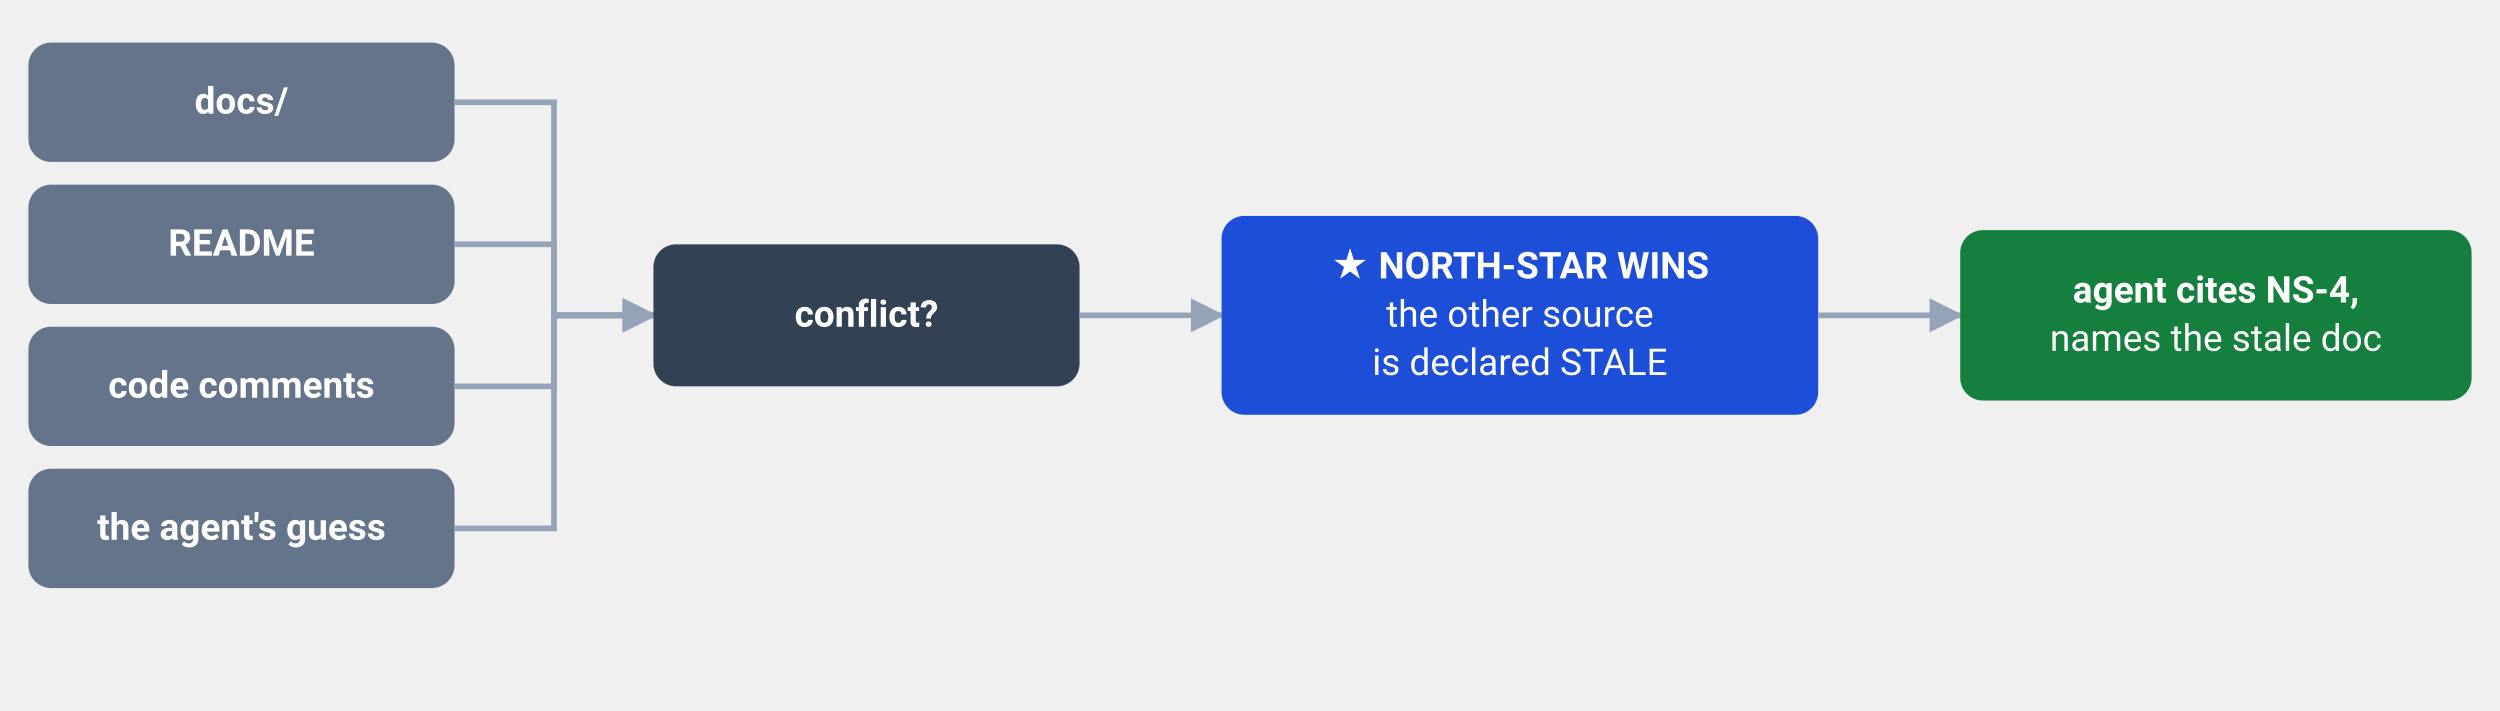
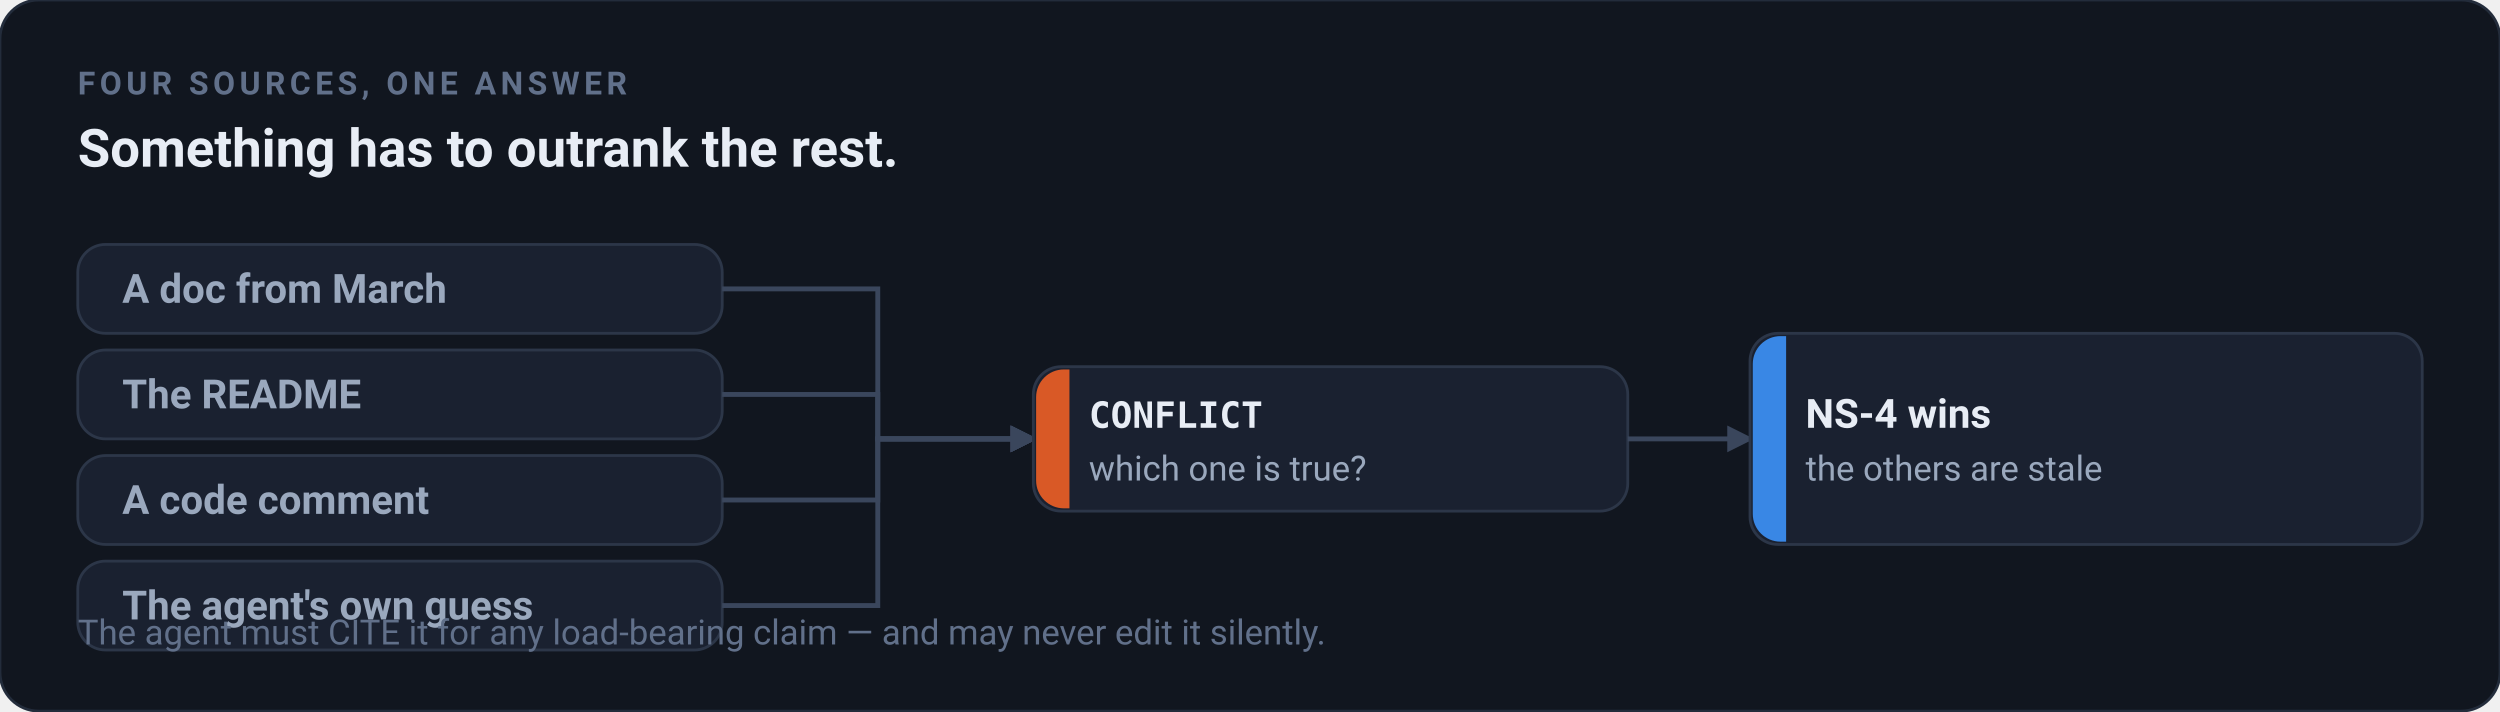
- <svg xmlns="http://www.w3.org/2000/svg" viewBox="0 0 880 250" width="880" height="250" role="img">
+ <svg xmlns="http://www.w3.org/2000/svg" viewBox="0 0 900 256" width="900" height="256" role="img" aria-label="Docs, README, comments and the agent's own guess conflict; the numbered north-star wins and the others are declared stale.">
  <defs>
-     <marker id="a" viewBox="0 0 10 10" refX="9" refY="5" markerWidth="6" markerHeight="6" orient="auto-start-reverse">
-       <path d="M0 0 L10 5 L0 10 z" fill="#94a3b8" />
+     <marker id="ar" viewBox="0 0 10 10" refX="8.5" refY="5" markerWidth="5.5" markerHeight="5.5" orient="auto-start-reverse">
+       <path d="M0 0 L10 5 L0 10 z" fill="#3a465c" />
    </marker>
  </defs>
-   <rect x="10" y="15" width="150" height="42" rx="8" fill="#64748b" />
-   <text x="85" y="40" font-family="-apple-system,BlinkMacSystemFont,'Segoe UI',Roboto,sans-serif" font-size="13" font-weight="600" fill="#fff" text-anchor="middle">docs/</text>
-   <rect x="10" y="65" width="150" height="42" rx="8" fill="#64748b" />
-   <text x="85" y="90" font-family="-apple-system,BlinkMacSystemFont,'Segoe UI',Roboto,sans-serif" font-size="13" font-weight="600" fill="#fff" text-anchor="middle">README</text>
-   <rect x="10" y="115" width="150" height="42" rx="8" fill="#64748b" />
-   <text x="85" y="140" font-family="-apple-system,BlinkMacSystemFont,'Segoe UI',Roboto,sans-serif" font-size="13" font-weight="600" fill="#fff" text-anchor="middle">code comments</text>
-   <rect x="10" y="165" width="150" height="42" rx="8" fill="#64748b" />
-   <text x="85" y="190" font-family="-apple-system,BlinkMacSystemFont,'Segoe UI',Roboto,sans-serif" font-size="13" font-weight="600" fill="#fff" text-anchor="middle">the agent's guess</text>
-   <path d="M160 36 H195 V111 H230" stroke="#94a3b8" stroke-width="2" fill="none" marker-end="url(#a)" />
-   <path d="M160 86 H195 V111 H230" stroke="#94a3b8" stroke-width="2" fill="none" marker-end="url(#a)" />
-   <path d="M160 136 H195 V111 H230" stroke="#94a3b8" stroke-width="2" fill="none" marker-end="url(#a)" />
-   <path d="M160 186 H195 V111 H230" stroke="#94a3b8" stroke-width="2" fill="none" marker-end="url(#a)" />
-   <rect x="230" y="86" width="150" height="50" rx="8" fill="#334155" />
-   <text x="305" y="115" font-family="-apple-system,BlinkMacSystemFont,'Segoe UI',Roboto,sans-serif" font-size="13" font-weight="600" fill="#fff" text-anchor="middle">conflict?</text>
-   <path d="M380 111 L430 111" stroke="#94a3b8" stroke-width="2" fill="none" marker-end="url(#a)" />
-   <rect x="430" y="76" width="210" height="70" rx="8" fill="#1d4ed8" />
-   <text x="535" y="98" font-family="-apple-system,BlinkMacSystemFont,'Segoe UI',Roboto,sans-serif" font-size="13" font-weight="600" fill="#fff" text-anchor="middle">★  NORTH-STAR WINS</text>
-   <text x="535" y="115" font-family="-apple-system,BlinkMacSystemFont,'Segoe UI',Roboto,sans-serif" font-size="13" font-weight="400" fill="#fff" text-anchor="middle">the other source</text>
-   <text x="535" y="132" font-family="-apple-system,BlinkMacSystemFont,'Segoe UI',Roboto,sans-serif" font-size="13" font-weight="400" fill="#fff" text-anchor="middle">is declared STALE</text>
-   <path d="M640 111 L690 111" stroke="#94a3b8" stroke-width="2" fill="none" marker-end="url(#a)" />
-   <rect x="690" y="81" width="180" height="60" rx="8" fill="#15803d" />
-   <text x="780" y="106.5" font-family="-apple-system,BlinkMacSystemFont,'Segoe UI',Roboto,sans-serif" font-size="13" font-weight="600" fill="#fff" text-anchor="middle">agent cites NS-4,</text>
-   <text x="780" y="123.5" font-family="-apple-system,BlinkMacSystemFont,'Segoe UI',Roboto,sans-serif" font-size="13" font-weight="400" fill="#fff" text-anchor="middle">names the stale doc</text>
+   <rect width="900" height="256" rx="14" fill="#11161f" stroke="#232c3b" />
+   <text x="28" y="34" font-family="ui-sans-serif,-apple-system,BlinkMacSystemFont,'Segoe UI',Roboto,'Helvetica Neue',sans-serif" font-size="11.5" font-weight="600" letter-spacing="1.6" fill="#61708a">FOUR SOURCES, ONE ANSWER</text>
+   <text x="28" y="60" font-family="ui-sans-serif,-apple-system,BlinkMacSystemFont,'Segoe UI',Roboto,'Helvetica Neue',sans-serif" font-size="19" font-weight="650" fill="#e8edf5">Something has to outrank the rest.</text>
+   <rect x="28" y="88" width="232" height="32" rx="10" fill="#1a2130" stroke="#2c3648" />
+   <text x="44" y="109" font-family="ui-sans-serif,-apple-system,BlinkMacSystemFont,'Segoe UI',Roboto,'Helvetica Neue',sans-serif" font-size="14.5" font-weight="600" fill="#9aa8bd">A doc from March</text>
+   <rect x="28" y="126" width="232" height="32" rx="10" fill="#1a2130" stroke="#2c3648" />
+   <text x="44" y="147" font-family="ui-sans-serif,-apple-system,BlinkMacSystemFont,'Segoe UI',Roboto,'Helvetica Neue',sans-serif" font-size="14.5" font-weight="600" fill="#9aa8bd">The README</text>
+   <rect x="28" y="164" width="232" height="32" rx="10" fill="#1a2130" stroke="#2c3648" />
+   <text x="44" y="185" font-family="ui-sans-serif,-apple-system,BlinkMacSystemFont,'Segoe UI',Roboto,'Helvetica Neue',sans-serif" font-size="14.5" font-weight="600" fill="#9aa8bd">A code comment</text>
+   <rect x="28" y="202" width="232" height="32" rx="10" fill="#1a2130" stroke="#2c3648" />
+   <text x="44" y="223" font-family="ui-sans-serif,-apple-system,BlinkMacSystemFont,'Segoe UI',Roboto,'Helvetica Neue',sans-serif" font-size="14.5" font-weight="600" fill="#9aa8bd">The agent's own guess</text>
+   <path d="M260 104 H316 V158 H372" fill="none" stroke="#3a465c" stroke-width="1.75" marker-end="url(#ar)" />
+   <path d="M260 142 H316 V158 H372" fill="none" stroke="#3a465c" stroke-width="1.75" marker-end="url(#ar)" />
+   <path d="M260 180 H316 V158 H372" fill="none" stroke="#3a465c" stroke-width="1.75" marker-end="url(#ar)" />
+   <path d="M260 218 H316 V158 H372" fill="none" stroke="#3a465c" stroke-width="1.75" marker-end="url(#ar)" />
+   <rect x="372" y="132" width="214" height="52" rx="10" fill="#1a2130" stroke="#2c3648" />
+   <path d="M373 143 a10 10 0 0 1 10 -10 h2 v50 h-2 a10 10 0 0 1 -10 -10 z" fill="#d95926" />
+   <text x="392" y="154" font-family="ui-monospace,SFMono-Regular,Menlo,Consolas,monospace" font-size="13" font-weight="600" fill="#e8edf5">CONFLICT</text>
+   <text x="392" y="173" font-family="ui-sans-serif,-apple-system,BlinkMacSystemFont,'Segoe UI',Roboto,'Helvetica Neue',sans-serif" font-size="12.5" fill="#9aa8bd">which one is true?</text>
+   <line x1="586" y1="158" x2="630" y2="158" stroke="#3a465c" stroke-width="1.75" marker-end="url(#ar)" />
+   <rect x="630" y="120" width="242" height="76" rx="10" fill="#1a2130" stroke="#2c3648" />
+   <path d="M631 131 a10 10 0 0 1 10 -10 h2 v74 h-2 a10 10 0 0 1 -10 -10 z" fill="#3987e5" />
+   <text x="650" y="154" font-family="ui-sans-serif,-apple-system,BlinkMacSystemFont,'Segoe UI',Roboto,'Helvetica Neue',sans-serif" font-size="14.5" font-weight="600" fill="#e8edf5">NS-4 wins</text>
+   <text x="650" y="173" font-family="ui-sans-serif,-apple-system,BlinkMacSystemFont,'Segoe UI',Roboto,'Helvetica Neue',sans-serif" font-size="12.5" fill="#9aa8bd">the others are stale</text>
+   <text x="28" y="232" text-anchor="start" font-family="ui-sans-serif,-apple-system,BlinkMacSystemFont,'Segoe UI',Roboto,'Helvetica Neue',sans-serif" font-size="12.5" fill="#61708a">The agent must CITE it for any load-bearing claim — and may never edit it silently.</text>
</svg>
